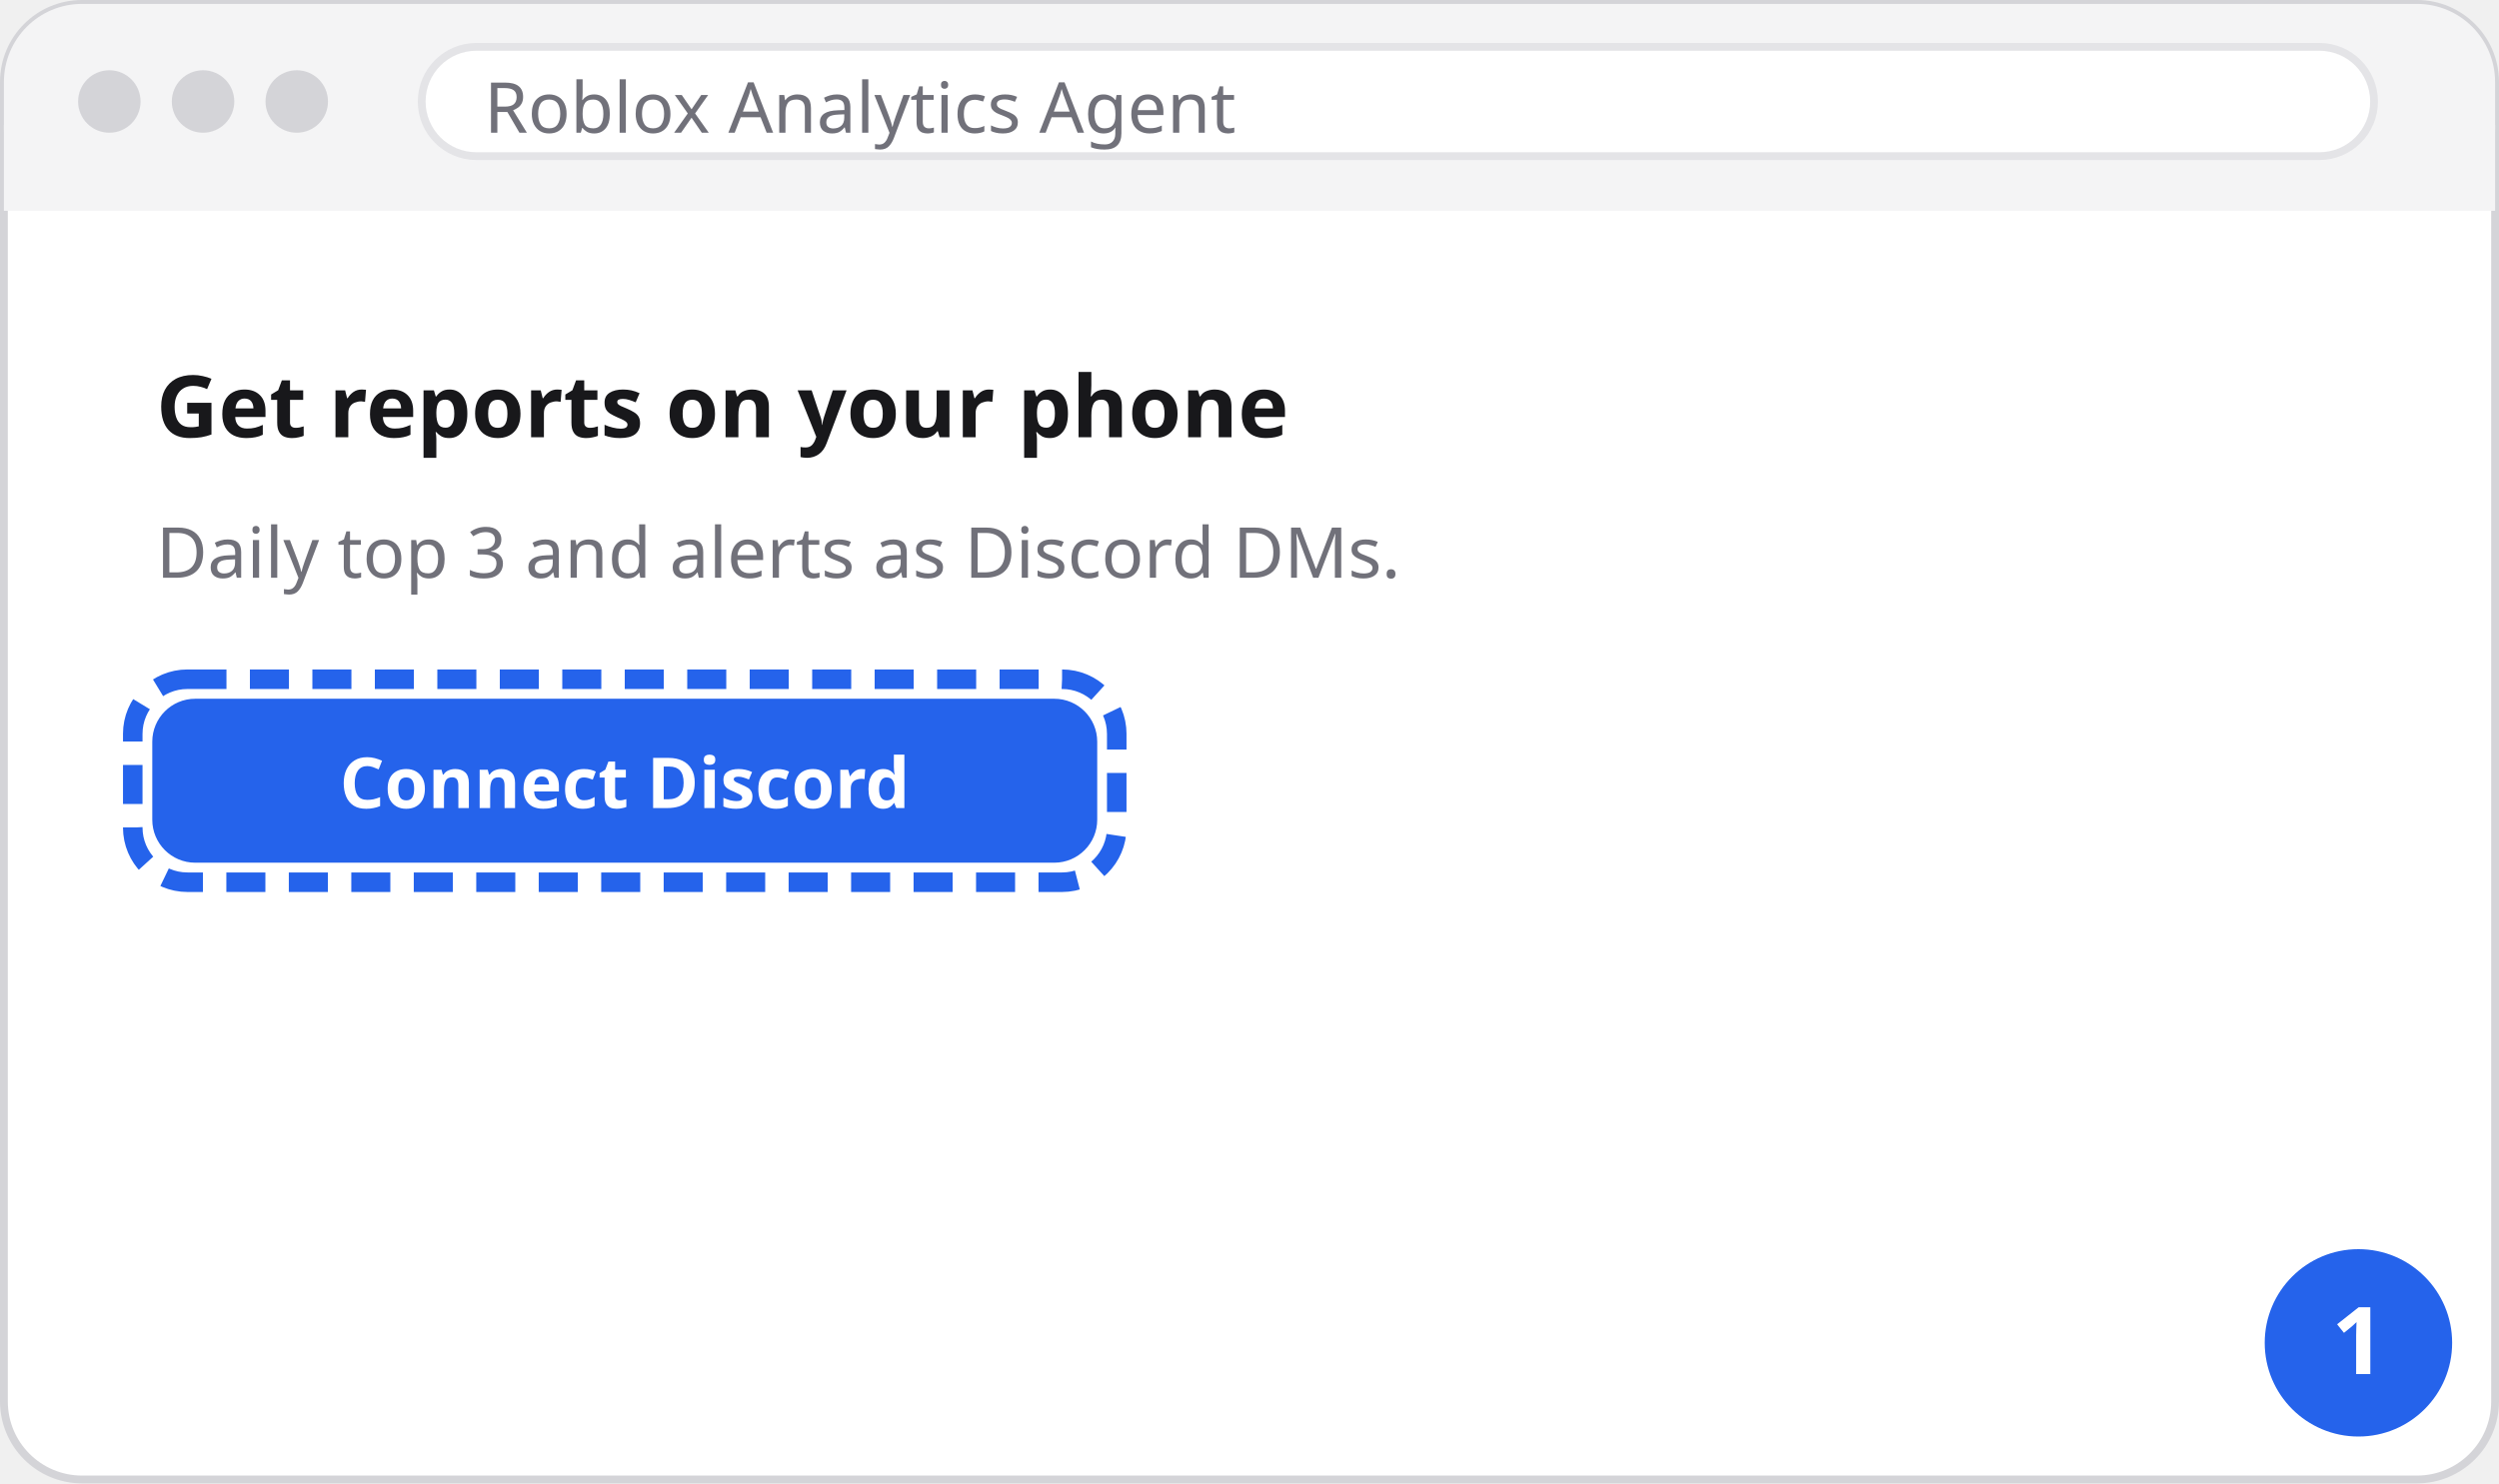
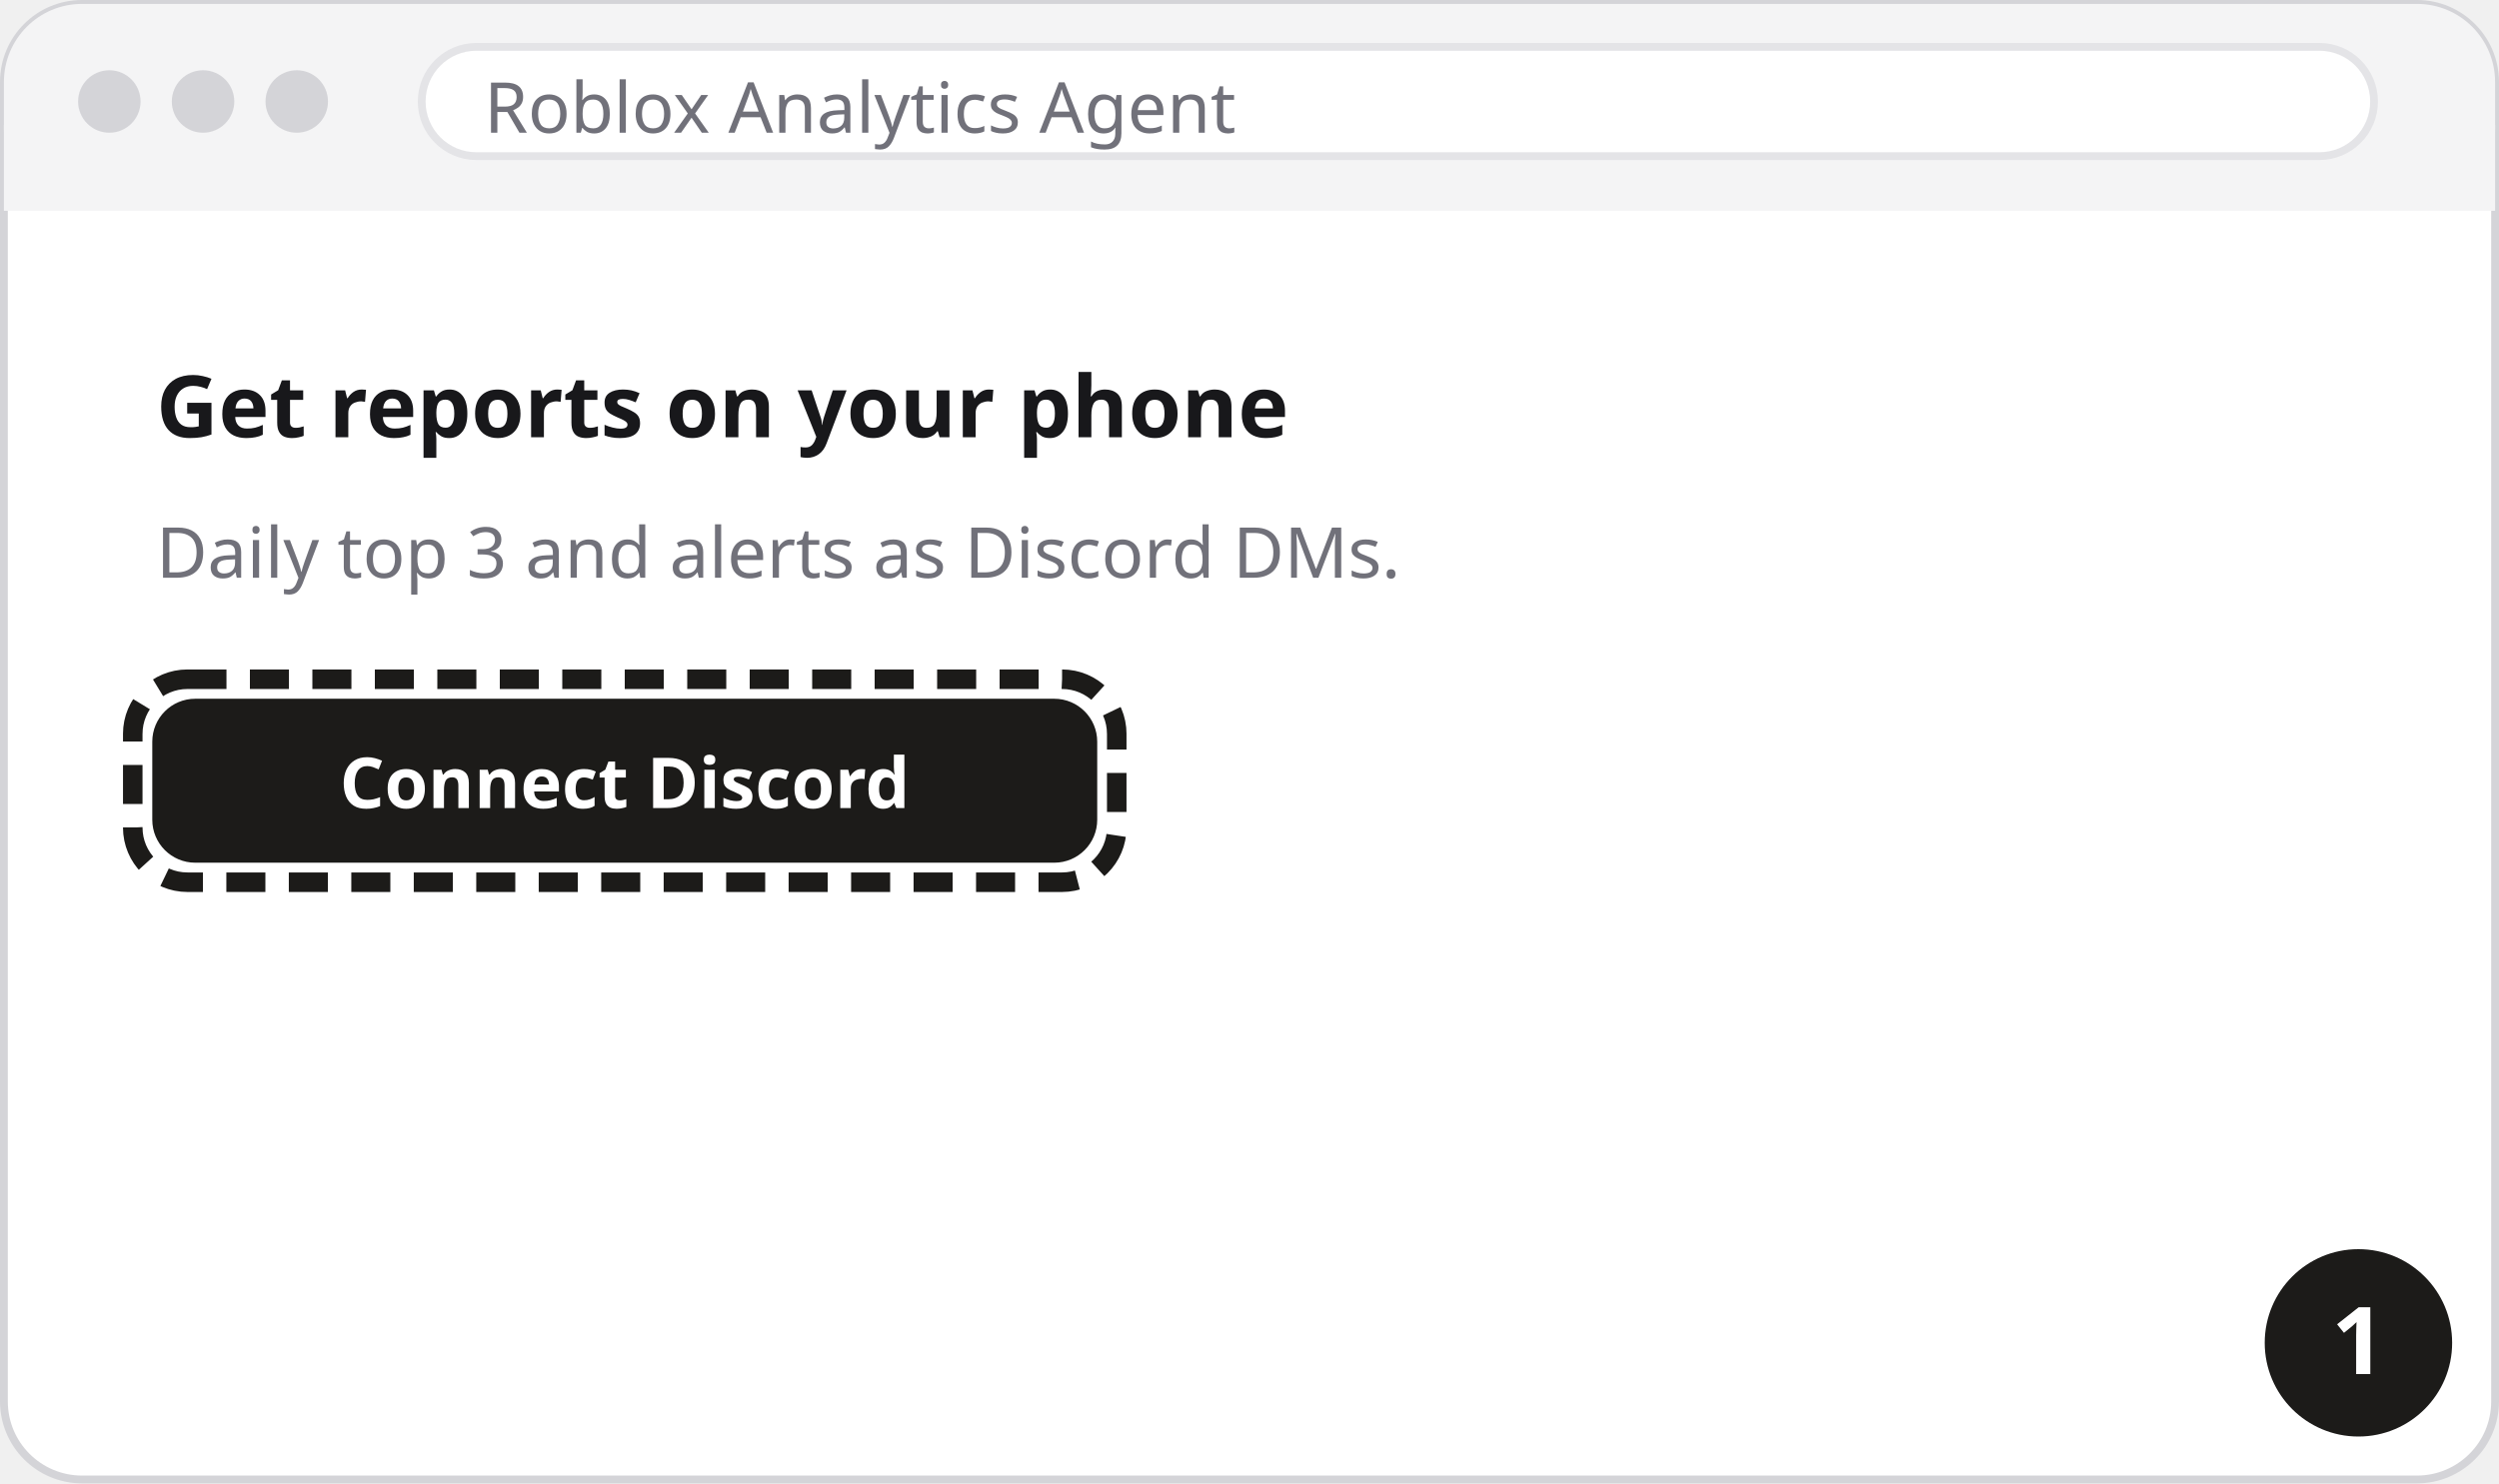
<svg xmlns="http://www.w3.org/2000/svg" viewBox="0 0 320 190" width="320" height="190" font-family="Segoe UI, system-ui, sans-serif">
  <rect x="0.5" y="0.5" width="319" height="189" rx="10" fill="#ffffff" stroke="#d4d4d8" />
  <rect x="0.5" y="0.5" width="319" height="26" rx="10" fill="#f4f4f5" />
  <rect x="0.5" y="16" width="319" height="11" fill="#f4f4f5" />
  <circle cx="14" cy="13" r="4" fill="#d4d4d8" />
  <circle cx="26" cy="13" r="4" fill="#d4d4d8" />
  <circle cx="38" cy="13" r="4" fill="#d4d4d8" />
  <rect x="54" y="6" width="250" height="14" rx="7" fill="#ffffff" stroke="#e4e4e7" />
  <text x="62" y="17" font-size="9" fill="#71717a">Roblox Analytics Agent</text>
  <text x="20" y="56" font-size="11" font-weight="700" fill="#18181b">Get reports on your phone</text>
  <text x="20" y="74" font-size="9" fill="#71717a">Daily top 3 and alerts as Discord DMs.</text>
-   <rect x="20" y="90" width="120" height="20" rx="5" fill="#2563eb" stroke="#2563eb" />
+   <rect x="20" y="90" width="120" height="20" rx="5" fill="#1c1b19" stroke="#1c1b19" />
  <text x="80.0" y="103.5" font-size="9" font-weight="600" fill="#fff" text-anchor="middle">Connect Discord</text>
-   <rect x="17" y="87" width="126" height="26" rx="7" fill="none" stroke="#2563eb" stroke-width="2.5" stroke-dasharray="5 3" />
-   <circle cx="302" cy="172" r="12" fill="#2563eb" />
+   <rect x="17" y="87" width="126" height="26" rx="7" fill="none" stroke="#1c1b19" stroke-width="2.5" stroke-dasharray="5 3" />
+   <circle cx="302" cy="172" r="12" fill="#1c1b19" />
  <text x="302" y="176" font-size="12" font-weight="700" fill="#fff" text-anchor="middle">1</text>
</svg>
